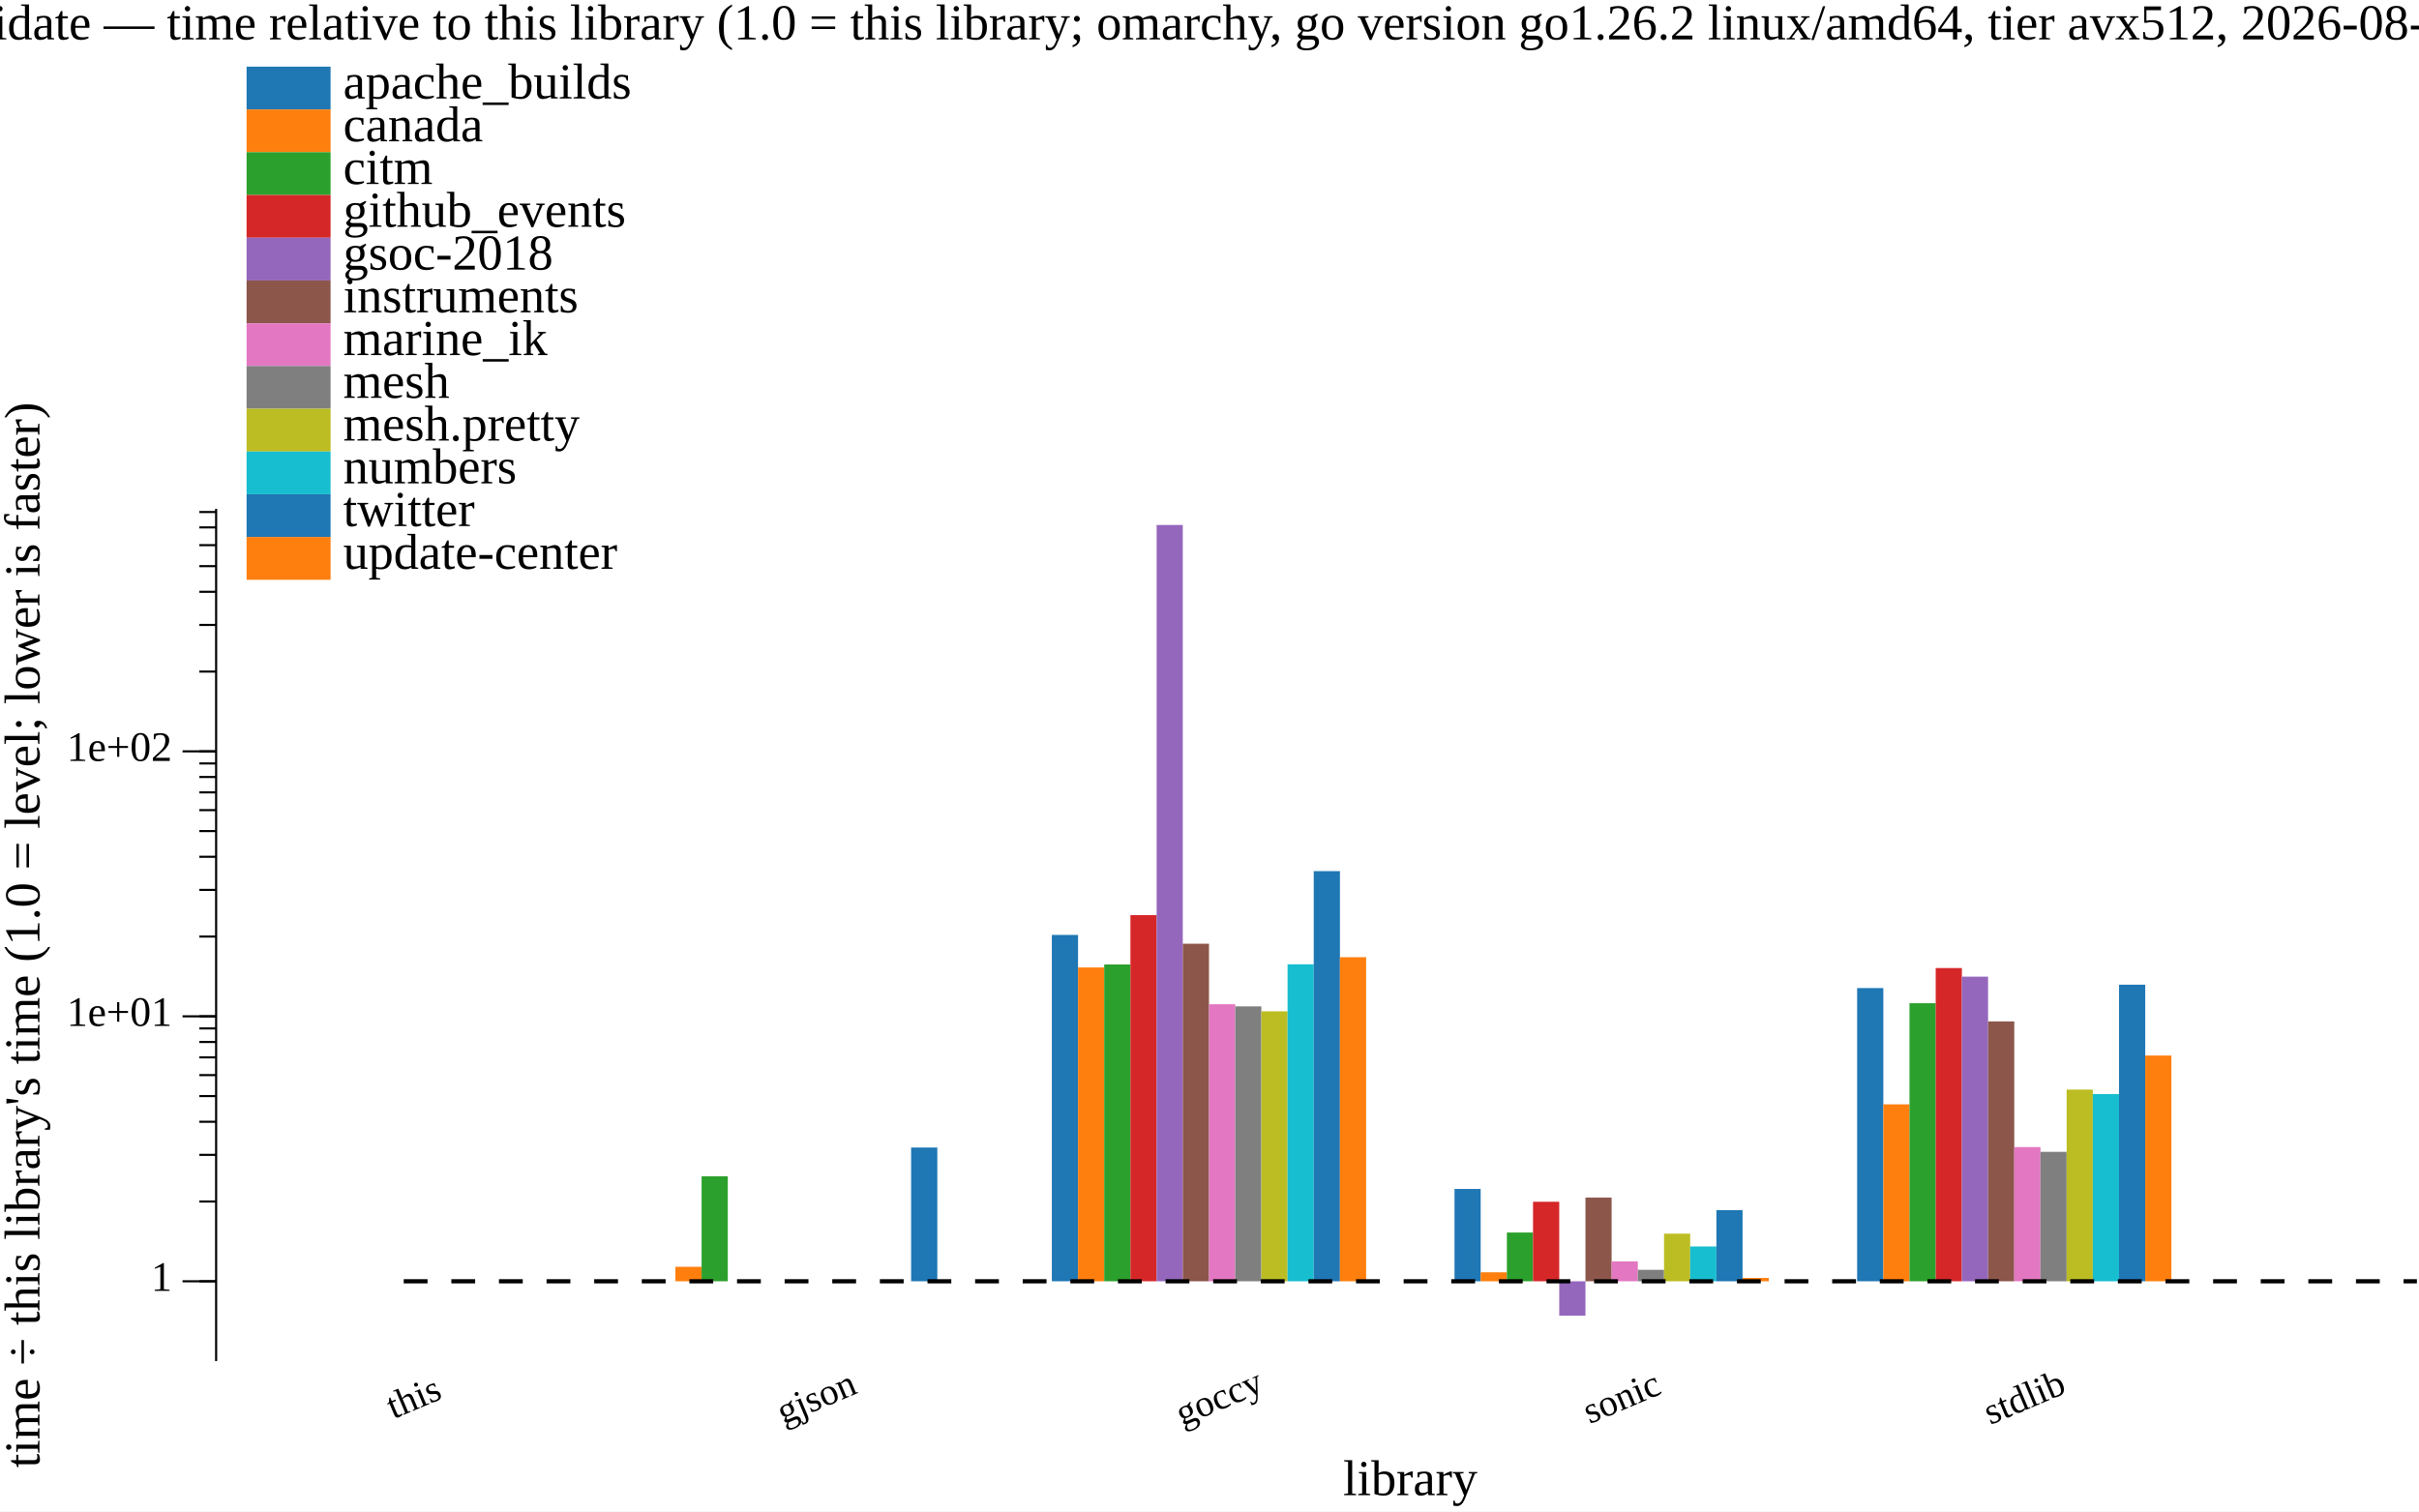
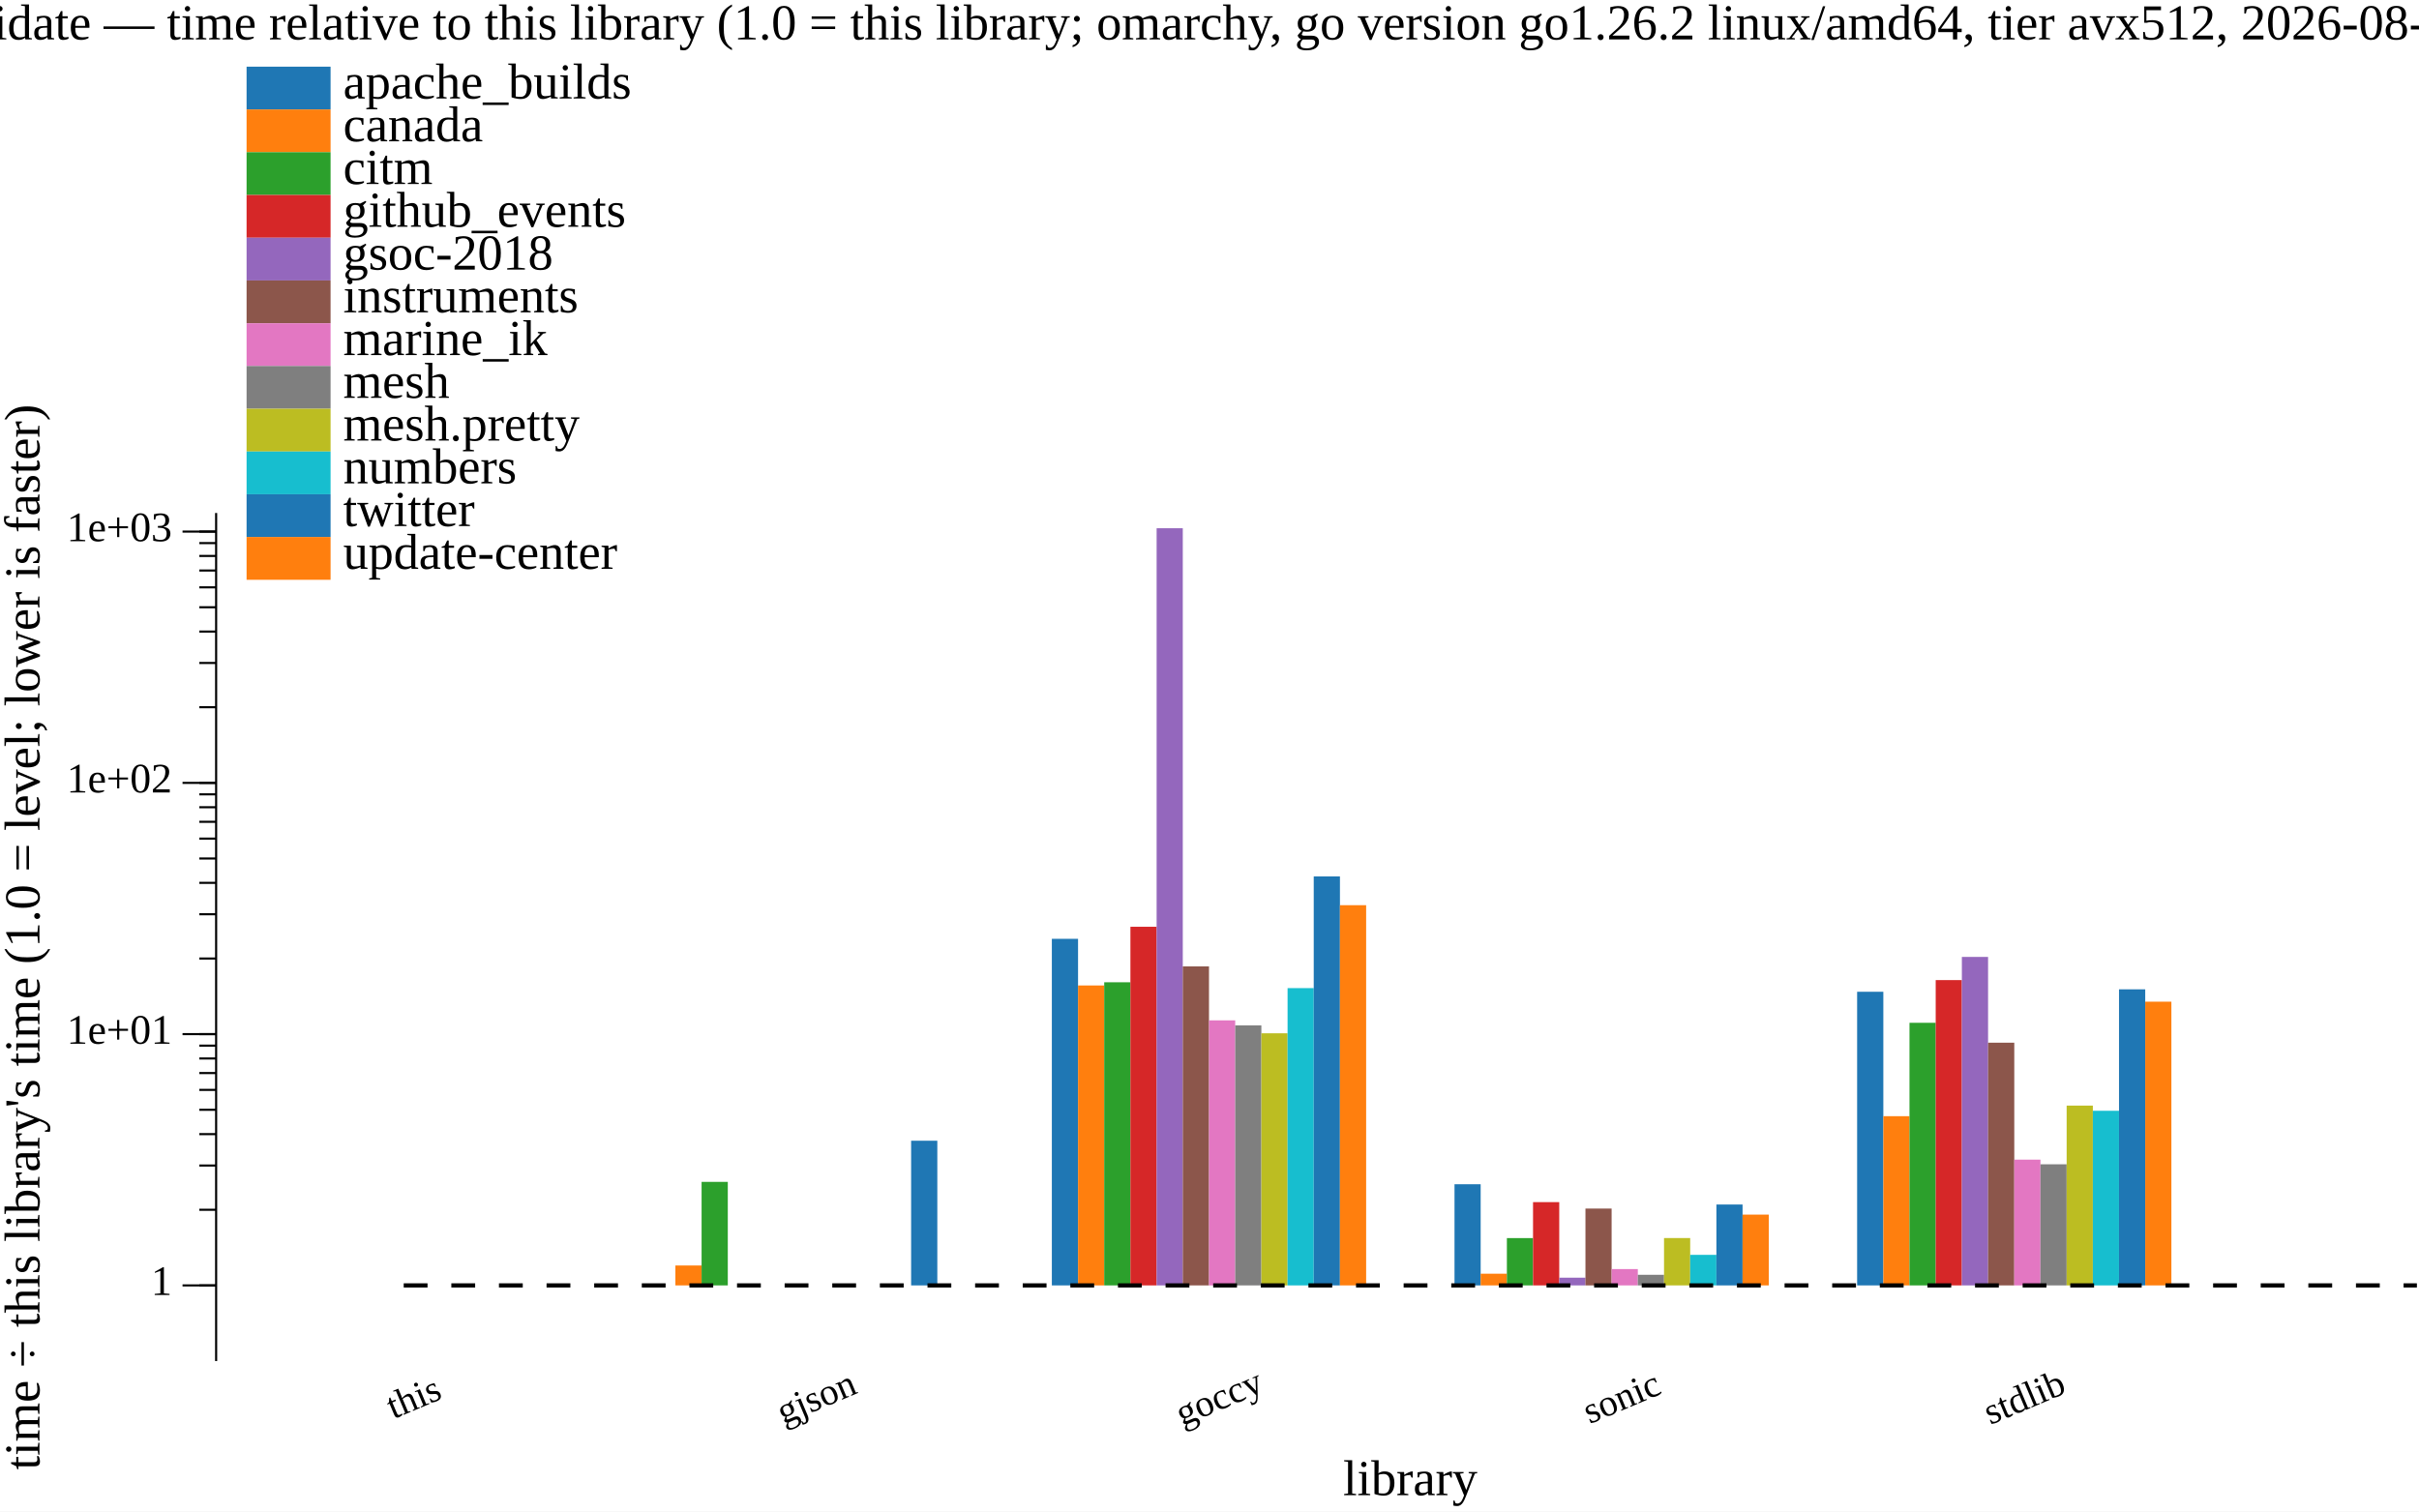
<svg xmlns="http://www.w3.org/2000/svg" width="576pt" height="360pt" viewBox="0 0 576 360">
  <g transform="scale(1, -1) translate(0, -360)">
    <path d="M0,0L576,0L576,360L0,360Z" style="fill:#FFFFFF" />
-     <text x="-17.599" y="-350.61" transform="scale(1, -1)" style="font-family:Liberation Serif;font-variant:normal;font-weight:normal;font-style:normal;font-size:12px">Validate — time relative to this library (1.0 = this library; omarchy, go version go1.26.2 linux/amd64, tier avx512, 2026-08-07)</text>
+     <text x="-17.599" y="-350.61" transform="scale(1, -1)" style="font-family:Liberation Serif;font-variant:normal;font-weight:normal;font-style:normal;font-size:12px">Validate — time relative to this library (1.0 = this library; omarchy, go version go1.26.2 linux/amd64, tier avx512, 2026-08-08)</text>
    <text x="319.82" y="-3.902" transform="scale(1, -1)" style="font-family:Liberation Serif;font-variant:normal;font-weight:normal;font-style:normal;font-size:12px">library</text>
    <g transform="rotate(22.91831)">
      <text x="94.808" y="16.226" transform="scale(1, -1)" style="font-family:Liberation Serif;font-variant:normal;font-weight:normal;font-style:normal;font-size:9px">this</text>
    </g>
    <g transform="rotate(22.91831)">
      <text x="179.86" y="53.561" transform="scale(1, -1)" style="font-family:Liberation Serif;font-variant:normal;font-weight:normal;font-style:normal;font-size:9px">gjson</text>
    </g>
    <g transform="rotate(22.91831)">
      <text x="267.18" y="90.896" transform="scale(1, -1)" style="font-family:Liberation Serif;font-variant:normal;font-weight:normal;font-style:normal;font-size:9px">goccy</text>
    </g>
    <g transform="rotate(22.91831)">
      <text x="356.73" y="128.23" transform="scale(1, -1)" style="font-family:Liberation Serif;font-variant:normal;font-weight:normal;font-style:normal;font-size:9px">sonic</text>
    </g>
    <g transform="rotate(22.91831)">
      <text x="444.53" y="165.57" transform="scale(1, -1)" style="font-family:Liberation Serif;font-variant:normal;font-weight:normal;font-style:normal;font-size:9px">stdlib</text>
    </g>
    <g transform="rotate(90)">
-       <text x="10.424" y="9.387" transform="scale(1, -1)" style="font-family:Liberation Serif;font-variant:normal;font-weight:normal;font-style:normal;font-size:12px">time ÷ this library's time (1.0 = level; lower is faster)</text>
+       <text x="9.936" y="9.387" transform="scale(1, -1)" style="font-family:Liberation Serif;font-variant:normal;font-weight:normal;font-style:normal;font-size:12px">time ÷ this library's time (1.0 = level; lower is faster)</text>
    </g>
-     <text x="35.963" y="-52.55" transform="scale(1, -1)" style="font-family:Liberation Serif;font-variant:normal;font-weight:normal;font-style:normal;font-size:10px">1</text>
-     <text x="15.885" y="-115.66" transform="scale(1, -1)" style="font-family:Liberation Serif;font-variant:normal;font-weight:normal;font-style:normal;font-size:10px">1e+01</text>
-     <text x="15.885" y="-178.77" transform="scale(1, -1)" style="font-family:Liberation Serif;font-variant:normal;font-weight:normal;font-style:normal;font-size:10px">1e+02</text>
-     <path d="M43.463,54.835L51.463,54.835" style="fill:none;stroke:#000000;stroke-width:0.5" />
-     <path d="M47.463,54.835L51.463,54.835" style="fill:none;stroke:#000000;stroke-width:0.5" />
-     <path d="M47.463,73.833L51.463,73.833" style="fill:none;stroke:#000000;stroke-width:0.5" />
-     <path d="M47.463,84.946L51.463,84.946" style="fill:none;stroke:#000000;stroke-width:0.5" />
-     <path d="M47.463,92.83L51.463,92.83" style="fill:none;stroke:#000000;stroke-width:0.5" />
-     <path d="M47.463,98.946L51.463,98.946" style="fill:none;stroke:#000000;stroke-width:0.5" />
-     <path d="M47.463,103.94L51.463,103.94" style="fill:none;stroke:#000000;stroke-width:0.5" />
-     <path d="M47.463,108.17L51.463,108.17" style="fill:none;stroke:#000000;stroke-width:0.5" />
-     <path d="M47.463,111.83L51.463,111.83" style="fill:none;stroke:#000000;stroke-width:0.5" />
-     <path d="M47.463,115.06L51.463,115.06" style="fill:none;stroke:#000000;stroke-width:0.5" />
-     <path d="M43.463,117.94L51.463,117.94" style="fill:none;stroke:#000000;stroke-width:0.5" />
-     <path d="M47.463,117.94L51.463,117.94" style="fill:none;stroke:#000000;stroke-width:0.5" />
-     <path d="M47.463,136.94L51.463,136.94" style="fill:none;stroke:#000000;stroke-width:0.5" />
-     <path d="M47.463,148.05L51.463,148.05" style="fill:none;stroke:#000000;stroke-width:0.5" />
-     <path d="M47.463,155.94L51.463,155.94" style="fill:none;stroke:#000000;stroke-width:0.5" />
-     <path d="M47.463,162.06L51.463,162.06" style="fill:none;stroke:#000000;stroke-width:0.5" />
-     <path d="M47.463,167.05L51.463,167.05" style="fill:none;stroke:#000000;stroke-width:0.5" />
-     <path d="M47.463,171.28L51.463,171.28" style="fill:none;stroke:#000000;stroke-width:0.5" />
-     <path d="M47.463,174.94L51.463,174.94" style="fill:none;stroke:#000000;stroke-width:0.5" />
-     <path d="M47.463,178.17L51.463,178.17" style="fill:none;stroke:#000000;stroke-width:0.5" />
-     <path d="M43.463,181.05L51.463,181.05" style="fill:none;stroke:#000000;stroke-width:0.5" />
-     <path d="M47.463,181.05L51.463,181.05" style="fill:none;stroke:#000000;stroke-width:0.5" />
-     <path d="M47.463,200.05L51.463,200.05" style="fill:none;stroke:#000000;stroke-width:0.5" />
-     <path d="M47.463,211.16L51.463,211.16" style="fill:none;stroke:#000000;stroke-width:0.5" />
-     <path d="M47.463,219.05L51.463,219.05" style="fill:none;stroke:#000000;stroke-width:0.5" />
-     <path d="M47.463,225.16L51.463,225.16" style="fill:none;stroke:#000000;stroke-width:0.5" />
-     <path d="M47.463,230.16L51.463,230.16" style="fill:none;stroke:#000000;stroke-width:0.5" />
-     <path d="M47.463,234.39L51.463,234.39" style="fill:none;stroke:#000000;stroke-width:0.5" />
-     <path d="M47.463,238.05L51.463,238.05" style="fill:none;stroke:#000000;stroke-width:0.5" />
-     <path d="M51.463,35.837L51.463,238.8" style="fill:none;stroke:#000000;stroke-width:0.5" />
-     <path d="M58.715,54.835L58.715,54.835L64.951,54.835L64.951,54.835Z" style="fill:#1F77B4" />
-     <path d="M154.59,54.835L154.59,54.835L160.82,54.835L160.82,54.835Z" style="fill:#1F77B4" />
-     <path d="M250.46,54.835L250.46,137.33L256.7,137.33L256.7,54.835Z" style="fill:#1F77B4" />
-     <path d="M346.34,54.835L346.34,76.827L352.57,76.827L352.57,54.835Z" style="fill:#1F77B4" />
-     <path d="M442.21,54.835L442.21,124.67L448.45,124.67L448.45,54.835Z" style="fill:#1F77B4" />
-     <path d="M64.951,54.835L64.951,54.835L71.187,54.835L71.187,54.835Z" style="fill:#FF7F0E" />
-     <path d="M160.82,54.835L160.82,58.284L167.06,58.284L167.06,54.835Z" style="fill:#FF7F0E" />
-     <path d="M256.7,54.835L256.7,129.58L262.93,129.58L262.93,54.835Z" style="fill:#FF7F0E" />
-     <path d="M352.57,54.835L352.57,56.974L358.81,56.974L358.81,54.835Z" style="fill:#FF7F0E" />
-     <path d="M448.45,54.835L448.45,96.976L454.68,96.976L454.68,54.835Z" style="fill:#FF7F0E" />
-     <path d="M71.187,54.835L71.187,54.835L77.423,54.835L77.423,54.835Z" style="fill:#2CA02C" />
-     <path d="M167.06,54.835L167.06,79.841L173.3,79.841L173.3,54.835Z" style="fill:#2CA02C" />
-     <path d="M262.93,54.835L262.93,130.29L269.17,130.29L269.17,54.835Z" style="fill:#2CA02C" />
-     <path d="M358.81,54.835L358.81,66.447L365.04,66.447L365.04,54.835Z" style="fill:#2CA02C" />
-     <path d="M454.68,54.835L454.68,121.06L460.92,121.06L460.92,54.835Z" style="fill:#2CA02C" />
-     <path d="M77.423,54.835L77.423,54.835L83.659,54.835L83.659,54.835Z" style="fill:#D62728" />
-     <path d="M173.3,54.835L173.3,54.835L179.53,54.835L179.53,54.835Z" style="fill:#D62728" />
-     <path d="M269.17,54.835L269.17,142.05L275.41,142.05L275.41,54.835Z" style="fill:#D62728" />
-     <path d="M365.04,54.835L365.04,73.774L371.28,73.774L371.28,54.835Z" style="fill:#D62728" />
-     <path d="M460.92,54.835L460.92,129.44L467.15,129.44L467.15,54.835Z" style="fill:#D62728" />
-     <path d="M83.659,54.835L83.659,54.835L89.896,54.835L89.896,54.835Z" style="fill:#9467BD" />
-     <path d="M179.53,54.835L179.53,54.835L185.77,54.835L185.77,54.835Z" style="fill:#9467BD" />
-     <path d="M275.41,54.835L275.41,234.97L281.64,234.97L281.64,54.835Z" style="fill:#9467BD" />
-     <path d="M371.28,54.835L371.28,46.641L377.52,46.641L377.52,54.835Z" style="fill:#9467BD" />
-     <path d="M467.15,54.835L467.15,127.39L473.39,127.39L473.39,54.835Z" style="fill:#9467BD" />
-     <path d="M89.896,54.835L89.896,54.835L96.132,54.835L96.132,54.835Z" style="fill:#8C564B" />
-     <path d="M185.77,54.835L185.77,54.835L192.01,54.835L192.01,54.835Z" style="fill:#8C564B" />
-     <path d="M281.64,54.835L281.64,135.23L287.88,135.23L287.88,54.835Z" style="fill:#8C564B" />
-     <path d="M377.52,54.835L377.52,74.773L383.75,74.773L383.75,54.835Z" style="fill:#8C564B" />
-     <path d="M473.39,54.835L473.39,116.73L479.63,116.73L479.63,54.835Z" style="fill:#8C564B" />
-     <path d="M96.132,54.835L96.132,54.835L102.37,54.835L102.37,54.835Z" style="fill:#E377C2" />
-     <path d="M192.01,54.835L192.01,54.835L198.24,54.835L198.24,54.835Z" style="fill:#E377C2" />
-     <path d="M287.88,54.835L287.88,120.82L294.12,120.82L294.12,54.835Z" style="fill:#E377C2" />
-     <path d="M383.75,54.835L383.75,59.57L389.99,59.57L389.99,54.835Z" style="fill:#E377C2" />
-     <path d="M479.63,54.835L479.63,86.801L485.86,86.801L485.86,54.835Z" style="fill:#E377C2" />
-     <path d="M102.37,54.835L102.37,54.835L108.6,54.835L108.6,54.835Z" style="fill:#7F7F7F" />
-     <path d="M198.24,54.835L198.24,54.835L204.48,54.835L204.48,54.835Z" style="fill:#7F7F7F" />
-     <path d="M294.12,54.835L294.12,120.31L300.35,120.31L300.35,54.835Z" style="fill:#7F7F7F" />
-     <path d="M389.99,54.835L389.99,57.565L396.23,57.565L396.23,54.835Z" style="fill:#7F7F7F" />
-     <path d="M485.86,54.835L485.86,85.666L492.1,85.666L492.1,54.835Z" style="fill:#7F7F7F" />
-     <path d="M108.6,54.835L108.6,54.835L114.84,54.835L114.84,54.835Z" style="fill:#BCBD22" />
-     <path d="M204.48,54.835L204.48,54.835L210.71,54.835L210.71,54.835Z" style="fill:#BCBD22" />
-     <path d="M300.35,54.835L300.35,119.13L306.59,119.13L306.59,54.835Z" style="fill:#BCBD22" />
-     <path d="M396.23,54.835L396.23,66.174L402.46,66.174L402.46,54.835Z" style="fill:#BCBD22" />
-     <path d="M492.1,54.835L492.1,100.49L498.34,100.49L498.34,54.835Z" style="fill:#BCBD22" />
-     <path d="M114.84,54.835L114.84,54.835L121.08,54.835L121.08,54.835Z" style="fill:#17BECF" />
-     <path d="M210.71,54.835L210.71,54.835L216.95,54.835L216.95,54.835Z" style="fill:#17BECF" />
-     <path d="M306.59,54.835L306.59,130.33L312.82,130.33L312.82,54.835Z" style="fill:#17BECF" />
-     <path d="M402.46,54.835L402.46,63.13L408.7,63.13L408.7,54.835Z" style="fill:#17BECF" />
-     <path d="M498.34,54.835L498.34,99.43L504.57,99.43L504.57,54.835Z" style="fill:#17BECF" />
-     <path d="M121.08,54.835L121.08,54.835L127.31,54.835L127.31,54.835Z" style="fill:#1F77B4" />
-     <path d="M216.95,54.835L216.95,86.691L223.19,86.691L223.19,54.835Z" style="fill:#1F77B4" />
-     <path d="M312.82,54.835L312.82,152.52L319.06,152.52L319.06,54.835Z" style="fill:#1F77B4" />
-     <path d="M408.7,54.835L408.7,71.782L414.93,71.782L414.93,54.835Z" style="fill:#1F77B4" />
-     <path d="M504.57,54.835L504.57,125.47L510.81,125.47L510.81,54.835Z" style="fill:#1F77B4" />
-     <path d="M127.31,54.835L127.31,54.835L133.55,54.835L133.55,54.835Z" style="fill:#FF7F0E" />
-     <path d="M223.19,54.835L223.19,54.835L229.42,54.835L229.42,54.835Z" style="fill:#FF7F0E" />
-     <path d="M319.06,54.835L319.06,132.02L325.3,132.02L325.3,54.835Z" style="fill:#FF7F0E" />
-     <path d="M414.93,54.835L414.93,55.629L421.17,55.629L421.17,54.835Z" style="fill:#FF7F0E" />
-     <path d="M510.81,54.835L510.81,108.6L517.04,108.6L517.04,54.835Z" style="fill:#FF7F0E" />
-     <path d="M96.132,54.835L575.5,54.835" style="fill:none;stroke:#000000;stroke-dasharray:5.669,5.669" />
+     <text x="35.963" y="-51.568" transform="scale(1, -1)" style="font-family:Liberation Serif;font-variant:normal;font-weight:normal;font-style:normal;font-size:10px">1</text>
+     <text x="15.885" y="-111.41" transform="scale(1, -1)" style="font-family:Liberation Serif;font-variant:normal;font-weight:normal;font-style:normal;font-size:10px">1e+01</text>
+     <text x="15.885" y="-171.26" transform="scale(1, -1)" style="font-family:Liberation Serif;font-variant:normal;font-weight:normal;font-style:normal;font-size:10px">1e+02</text>
+     <text x="15.885" y="-231.1" transform="scale(1, -1)" style="font-family:Liberation Serif;font-variant:normal;font-weight:normal;font-style:normal;font-size:10px">1e+03</text>
+     <path d="M43.463,53.853L51.463,53.853" style="fill:none;stroke:#000000;stroke-width:0.5" />
+     <path d="M47.463,53.853L51.463,53.853" style="fill:none;stroke:#000000;stroke-width:0.5" />
+     <path d="M47.463,71.868L51.463,71.868" style="fill:none;stroke:#000000;stroke-width:0.5" />
+     <path d="M47.463,82.406L51.463,82.406" style="fill:none;stroke:#000000;stroke-width:0.5" />
+     <path d="M47.463,89.884L51.463,89.884" style="fill:none;stroke:#000000;stroke-width:0.5" />
+     <path d="M47.463,95.683L51.463,95.683" style="fill:none;stroke:#000000;stroke-width:0.5" />
+     <path d="M47.463,100.42L51.463,100.42" style="fill:none;stroke:#000000;stroke-width:0.5" />
+     <path d="M47.463,104.43L51.463,104.43" style="fill:none;stroke:#000000;stroke-width:0.5" />
+     <path d="M47.463,107.9L51.463,107.9" style="fill:none;stroke:#000000;stroke-width:0.5" />
+     <path d="M47.463,110.96L51.463,110.96" style="fill:none;stroke:#000000;stroke-width:0.5" />
+     <path d="M43.463,113.7L51.463,113.7" style="fill:none;stroke:#000000;stroke-width:0.5" />
+     <path d="M47.463,113.7L51.463,113.7" style="fill:none;stroke:#000000;stroke-width:0.5" />
+     <path d="M47.463,131.71L51.463,131.71" style="fill:none;stroke:#000000;stroke-width:0.5" />
+     <path d="M47.463,142.25L51.463,142.25" style="fill:none;stroke:#000000;stroke-width:0.5" />
+     <path d="M47.463,149.73L51.463,149.73" style="fill:none;stroke:#000000;stroke-width:0.5" />
+     <path d="M47.463,155.53L51.463,155.53" style="fill:none;stroke:#000000;stroke-width:0.5" />
+     <path d="M47.463,160.27L51.463,160.27" style="fill:none;stroke:#000000;stroke-width:0.5" />
+     <path d="M47.463,164.27L51.463,164.27" style="fill:none;stroke:#000000;stroke-width:0.5" />
+     <path d="M47.463,167.74L51.463,167.74" style="fill:none;stroke:#000000;stroke-width:0.5" />
+     <path d="M47.463,170.81L51.463,170.81" style="fill:none;stroke:#000000;stroke-width:0.5" />
+     <path d="M43.463,173.54L51.463,173.54" style="fill:none;stroke:#000000;stroke-width:0.5" />
+     <path d="M47.463,173.54L51.463,173.54" style="fill:none;stroke:#000000;stroke-width:0.5" />
+     <path d="M47.463,191.56L51.463,191.56" style="fill:none;stroke:#000000;stroke-width:0.5" />
+     <path d="M47.463,202.1L51.463,202.1" style="fill:none;stroke:#000000;stroke-width:0.5" />
+     <path d="M47.463,209.58L51.463,209.58" style="fill:none;stroke:#000000;stroke-width:0.5" />
+     <path d="M47.463,215.37L51.463,215.37" style="fill:none;stroke:#000000;stroke-width:0.5" />
+     <path d="M47.463,220.11L51.463,220.11" style="fill:none;stroke:#000000;stroke-width:0.5" />
+     <path d="M47.463,224.12L51.463,224.12" style="fill:none;stroke:#000000;stroke-width:0.5" />
+     <path d="M47.463,227.59L51.463,227.59" style="fill:none;stroke:#000000;stroke-width:0.5" />
+     <path d="M47.463,230.65L51.463,230.65" style="fill:none;stroke:#000000;stroke-width:0.5" />
+     <path d="M43.463,233.39L51.463,233.39" style="fill:none;stroke:#000000;stroke-width:0.5" />
+     <path d="M47.463,233.39L51.463,233.39" style="fill:none;stroke:#000000;stroke-width:0.5" />
+     <path d="M51.463,35.837L51.463,237.82" style="fill:none;stroke:#000000;stroke-width:0.5" />
+     <path d="M58.715,53.853L58.715,53.853L64.951,53.853L64.951,53.853Z" style="fill:#1F77B4" />
+     <path d="M154.59,53.853L154.59,53.853L160.82,53.853L160.82,53.853Z" style="fill:#1F77B4" />
+     <path d="M250.46,53.853L250.46,136.4L256.7,136.4L256.7,53.853Z" style="fill:#1F77B4" />
+     <path d="M346.34,53.853L346.34,77.947L352.57,77.947L352.57,53.853Z" style="fill:#1F77B4" />
+     <path d="M442.21,53.853L442.21,123.79L448.45,123.79L448.45,53.853Z" style="fill:#1F77B4" />
+     <path d="M64.951,53.853L64.951,53.853L71.187,53.853L71.187,53.853Z" style="fill:#FF7F0E" />
+     <path d="M160.82,53.853L160.82,58.597L167.06,58.597L167.06,53.853Z" style="fill:#FF7F0E" />
+     <path d="M256.7,53.853L256.7,125.29L262.93,125.29L262.93,53.853Z" style="fill:#FF7F0E" />
+     <path d="M352.57,53.853L352.57,56.64L358.81,56.64L358.81,53.853Z" style="fill:#FF7F0E" />
+     <path d="M448.45,53.853L448.45,94.156L454.68,94.156L454.68,53.853Z" style="fill:#FF7F0E" />
+     <path d="M71.187,53.853L71.187,53.853L77.423,53.853L77.423,53.853Z" style="fill:#2CA02C" />
+     <path d="M167.06,53.853L167.06,78.512L173.3,78.512L173.3,53.853Z" style="fill:#2CA02C" />
+     <path d="M262.93,53.853L262.93,126.05L269.17,126.05L269.17,53.853Z" style="fill:#2CA02C" />
+     <path d="M358.81,53.853L358.81,65.123L365.04,65.123L365.04,53.853Z" style="fill:#2CA02C" />
+     <path d="M454.68,53.853L454.68,116.4L460.92,116.4L460.92,53.853Z" style="fill:#2CA02C" />
+     <path d="M77.423,53.853L77.423,53.853L83.659,53.853L83.659,53.853Z" style="fill:#D62728" />
+     <path d="M173.3,53.853L173.3,53.853L179.53,53.853L179.53,53.853Z" style="fill:#D62728" />
+     <path d="M269.17,53.853L269.17,139.27L275.41,139.27L275.41,53.853Z" style="fill:#D62728" />
+     <path d="M365.04,53.853L365.04,73.688L371.28,73.688L371.28,53.853Z" style="fill:#D62728" />
+     <path d="M460.92,53.853L460.92,126.57L467.15,126.57L467.15,53.853Z" style="fill:#D62728" />
+     <path d="M83.659,53.853L83.659,53.853L89.896,53.853L89.896,53.853Z" style="fill:#9467BD" />
+     <path d="M179.53,53.853L179.53,53.853L185.77,53.853L185.77,53.853Z" style="fill:#9467BD" />
+     <path d="M275.41,53.853L275.41,234.19L281.64,234.19L281.64,53.853Z" style="fill:#9467BD" />
+     <path d="M371.28,53.853L371.28,55.694L377.52,55.694L377.52,53.853Z" style="fill:#9467BD" />
+     <path d="M467.15,53.853L467.15,132.09L473.39,132.09L473.39,53.853Z" style="fill:#9467BD" />
+     <path d="M89.896,53.853L89.896,53.853L96.132,53.853L96.132,53.853Z" style="fill:#8C564B" />
+     <path d="M185.77,53.853L185.77,53.853L192.01,53.853L192.01,53.853Z" style="fill:#8C564B" />
+     <path d="M281.64,53.853L281.64,129.83L287.88,129.83L287.88,53.853Z" style="fill:#8C564B" />
+     <path d="M377.52,53.853L377.52,72.156L383.75,72.156L383.75,53.853Z" style="fill:#8C564B" />
+     <path d="M473.39,53.853L473.39,111.66L479.63,111.66L479.63,53.853Z" style="fill:#8C564B" />
+     <path d="M96.132,53.853L96.132,53.853L102.37,53.853L102.37,53.853Z" style="fill:#E377C2" />
+     <path d="M192.01,53.853L192.01,53.853L198.24,53.853L198.24,53.853Z" style="fill:#E377C2" />
+     <path d="M287.88,53.853L287.88,116.98L294.12,116.98L294.12,53.853Z" style="fill:#E377C2" />
+     <path d="M383.75,53.853L383.75,57.743L389.99,57.743L389.99,53.853Z" style="fill:#E377C2" />
+     <path d="M479.63,53.853L479.63,83.807L485.86,83.807L485.86,53.853Z" style="fill:#E377C2" />
+     <path d="M102.37,53.853L102.37,53.853L108.6,53.853L108.6,53.853Z" style="fill:#7F7F7F" />
+     <path d="M198.24,53.853L198.24,53.853L204.48,53.853L204.48,53.853Z" style="fill:#7F7F7F" />
+     <path d="M294.12,53.853L294.12,115.78L300.35,115.78L300.35,53.853Z" style="fill:#7F7F7F" />
+     <path d="M389.99,53.853L389.99,56.381L396.23,56.381L396.23,53.853Z" style="fill:#7F7F7F" />
+     <path d="M485.86,53.853L485.86,82.701L492.1,82.701L492.1,53.853Z" style="fill:#7F7F7F" />
+     <path d="M108.6,53.853L108.6,53.853L114.84,53.853L114.84,53.853Z" style="fill:#BCBD22" />
+     <path d="M204.48,53.853L204.48,53.853L210.71,53.853L210.71,53.853Z" style="fill:#BCBD22" />
+     <path d="M300.35,53.853L300.35,113.9L306.59,113.9L306.59,53.853Z" style="fill:#BCBD22" />
+     <path d="M396.23,53.853L396.23,65.134L402.46,65.134L402.46,53.853Z" style="fill:#BCBD22" />
+     <path d="M492.1,53.853L492.1,96.676L498.34,96.676L498.34,53.853Z" style="fill:#BCBD22" />
+     <path d="M114.84,53.853L114.84,53.853L121.08,53.853L121.08,53.853Z" style="fill:#17BECF" />
+     <path d="M210.71,53.853L210.71,53.853L216.95,53.853L216.95,53.853Z" style="fill:#17BECF" />
+     <path d="M306.59,53.853L306.59,124.66L312.82,124.66L312.82,53.853Z" style="fill:#17BECF" />
+     <path d="M402.46,53.853L402.46,61.132L408.7,61.132L408.7,53.853Z" style="fill:#17BECF" />
+     <path d="M498.34,53.853L498.34,95.444L504.57,95.444L504.57,53.853Z" style="fill:#17BECF" />
+     <path d="M121.08,53.853L121.08,53.853L127.31,53.853L127.31,53.853Z" style="fill:#1F77B4" />
+     <path d="M216.95,53.853L216.95,88.313L223.19,88.313L223.19,53.853Z" style="fill:#1F77B4" />
+     <path d="M312.82,53.853L312.82,151.26L319.06,151.26L319.06,53.853Z" style="fill:#1F77B4" />
+     <path d="M408.7,53.853L408.7,73.118L414.93,73.118L414.93,53.853Z" style="fill:#1F77B4" />
+     <path d="M504.57,53.853L504.57,124.37L510.81,124.37L510.81,53.853Z" style="fill:#1F77B4" />
+     <path d="M127.31,53.853L127.31,53.853L133.55,53.853L133.55,53.853Z" style="fill:#FF7F0E" />
+     <path d="M223.19,53.853L223.19,53.853L229.42,53.853L229.42,53.853Z" style="fill:#FF7F0E" />
+     <path d="M319.06,53.853L319.06,144.41L325.3,144.41L325.3,53.853Z" style="fill:#FF7F0E" />
+     <path d="M414.93,53.853L414.93,70.716L421.17,70.716L421.17,53.853Z" style="fill:#FF7F0E" />
+     <path d="M510.81,53.853L510.81,121.43L517.04,121.43L517.04,53.853Z" style="fill:#FF7F0E" />
+     <path d="M96.132,53.853L575.5,53.853" style="fill:none;stroke:#000000;stroke-dasharray:5.669,5.669" />
    <path d="M58.715,333.93L58.715,344.12L78.715,344.12L78.715,333.93Z" style="fill:#1F77B4" />
    <text x="81.715" y="-336.54" transform="scale(1, -1)" style="font-family:Liberation Serif;font-variant:normal;font-weight:normal;font-style:normal;font-size:12px">apache_builds</text>
    <path d="M58.715,323.75L58.715,333.93L78.715,333.93L78.715,323.75Z" style="fill:#FF7F0E" />
    <text x="81.715" y="-326.35" transform="scale(1, -1)" style="font-family:Liberation Serif;font-variant:normal;font-weight:normal;font-style:normal;font-size:12px">canada</text>
    <path d="M58.715,313.56L58.715,323.75L78.715,323.75L78.715,313.56Z" style="fill:#2CA02C" />
    <text x="81.715" y="-316.17" transform="scale(1, -1)" style="font-family:Liberation Serif;font-variant:normal;font-weight:normal;font-style:normal;font-size:12px">citm</text>
    <path d="M58.715,303.38L58.715,313.56L78.715,313.56L78.715,303.38Z" style="fill:#D62728" />
    <text x="81.715" y="-305.99" transform="scale(1, -1)" style="font-family:Liberation Serif;font-variant:normal;font-weight:normal;font-style:normal;font-size:12px">github_events</text>
    <path d="M58.715,293.2L58.715,303.38L78.715,303.38L78.715,293.2Z" style="fill:#9467BD" />
    <text x="81.715" y="-295.8" transform="scale(1, -1)" style="font-family:Liberation Serif;font-variant:normal;font-weight:normal;font-style:normal;font-size:12px">gsoc-2018</text>
    <path d="M58.715,283.01L58.715,293.2L78.715,293.2L78.715,283.01Z" style="fill:#8C564B" />
    <text x="81.715" y="-285.62" transform="scale(1, -1)" style="font-family:Liberation Serif;font-variant:normal;font-weight:normal;font-style:normal;font-size:12px">instruments</text>
    <path d="M58.715,272.83L58.715,283.01L78.715,283.01L78.715,272.83Z" style="fill:#E377C2" />
    <text x="81.715" y="-275.43" transform="scale(1, -1)" style="font-family:Liberation Serif;font-variant:normal;font-weight:normal;font-style:normal;font-size:12px">marine_ik</text>
    <path d="M58.715,262.65L58.715,272.83L78.715,272.83L78.715,262.65Z" style="fill:#7F7F7F" />
    <text x="81.715" y="-265.25" transform="scale(1, -1)" style="font-family:Liberation Serif;font-variant:normal;font-weight:normal;font-style:normal;font-size:12px">mesh</text>
    <path d="M58.715,252.46L58.715,262.65L78.715,262.65L78.715,252.46Z" style="fill:#BCBD22" />
    <text x="81.715" y="-255.07" transform="scale(1, -1)" style="font-family:Liberation Serif;font-variant:normal;font-weight:normal;font-style:normal;font-size:12px">mesh.pretty</text>
    <path d="M58.715,242.28L58.715,252.46L78.715,252.46L78.715,242.28Z" style="fill:#17BECF" />
    <text x="81.715" y="-244.88" transform="scale(1, -1)" style="font-family:Liberation Serif;font-variant:normal;font-weight:normal;font-style:normal;font-size:12px">numbers</text>
    <path d="M58.715,232.1L58.715,242.28L78.715,242.28L78.715,232.1Z" style="fill:#1F77B4" />
    <text x="81.715" y="-234.7" transform="scale(1, -1)" style="font-family:Liberation Serif;font-variant:normal;font-weight:normal;font-style:normal;font-size:12px">twitter</text>
    <path d="M58.715,221.91L58.715,232.1L78.715,232.1L78.715,221.91Z" style="fill:#FF7F0E" />
    <text x="81.715" y="-224.52" transform="scale(1, -1)" style="font-family:Liberation Serif;font-variant:normal;font-weight:normal;font-style:normal;font-size:12px">update-center</text>
  </g>
</svg>
